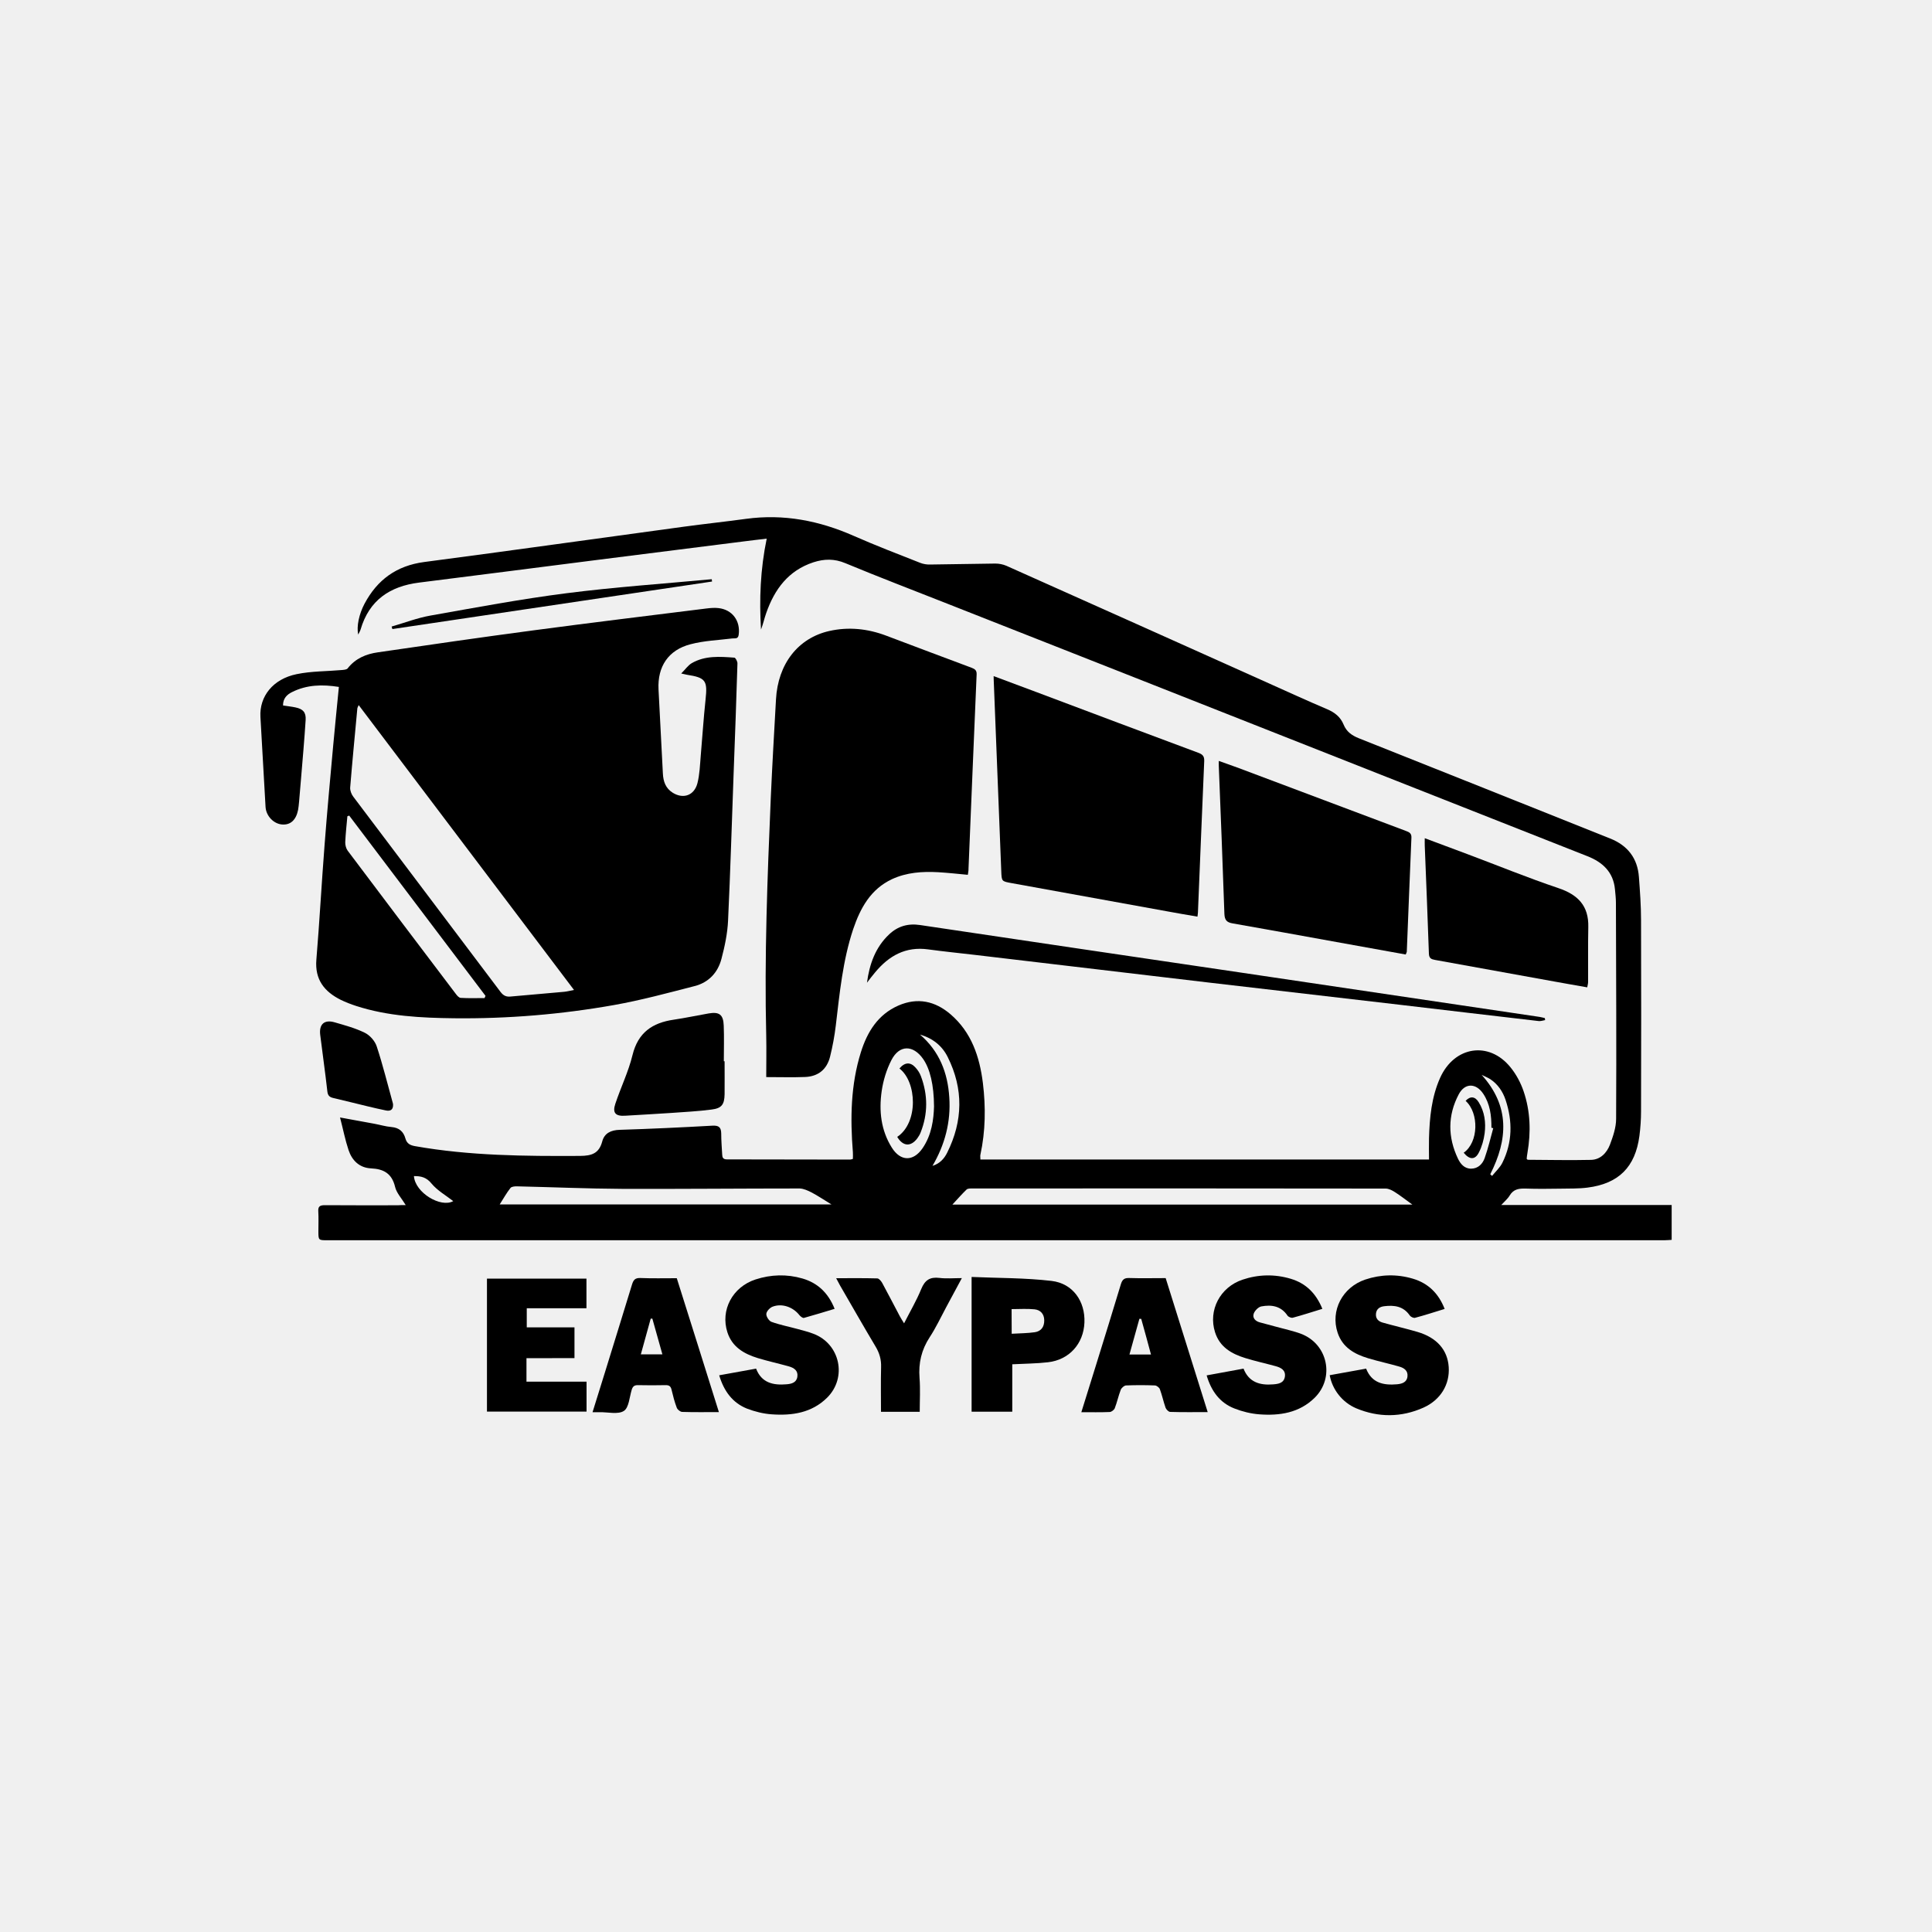
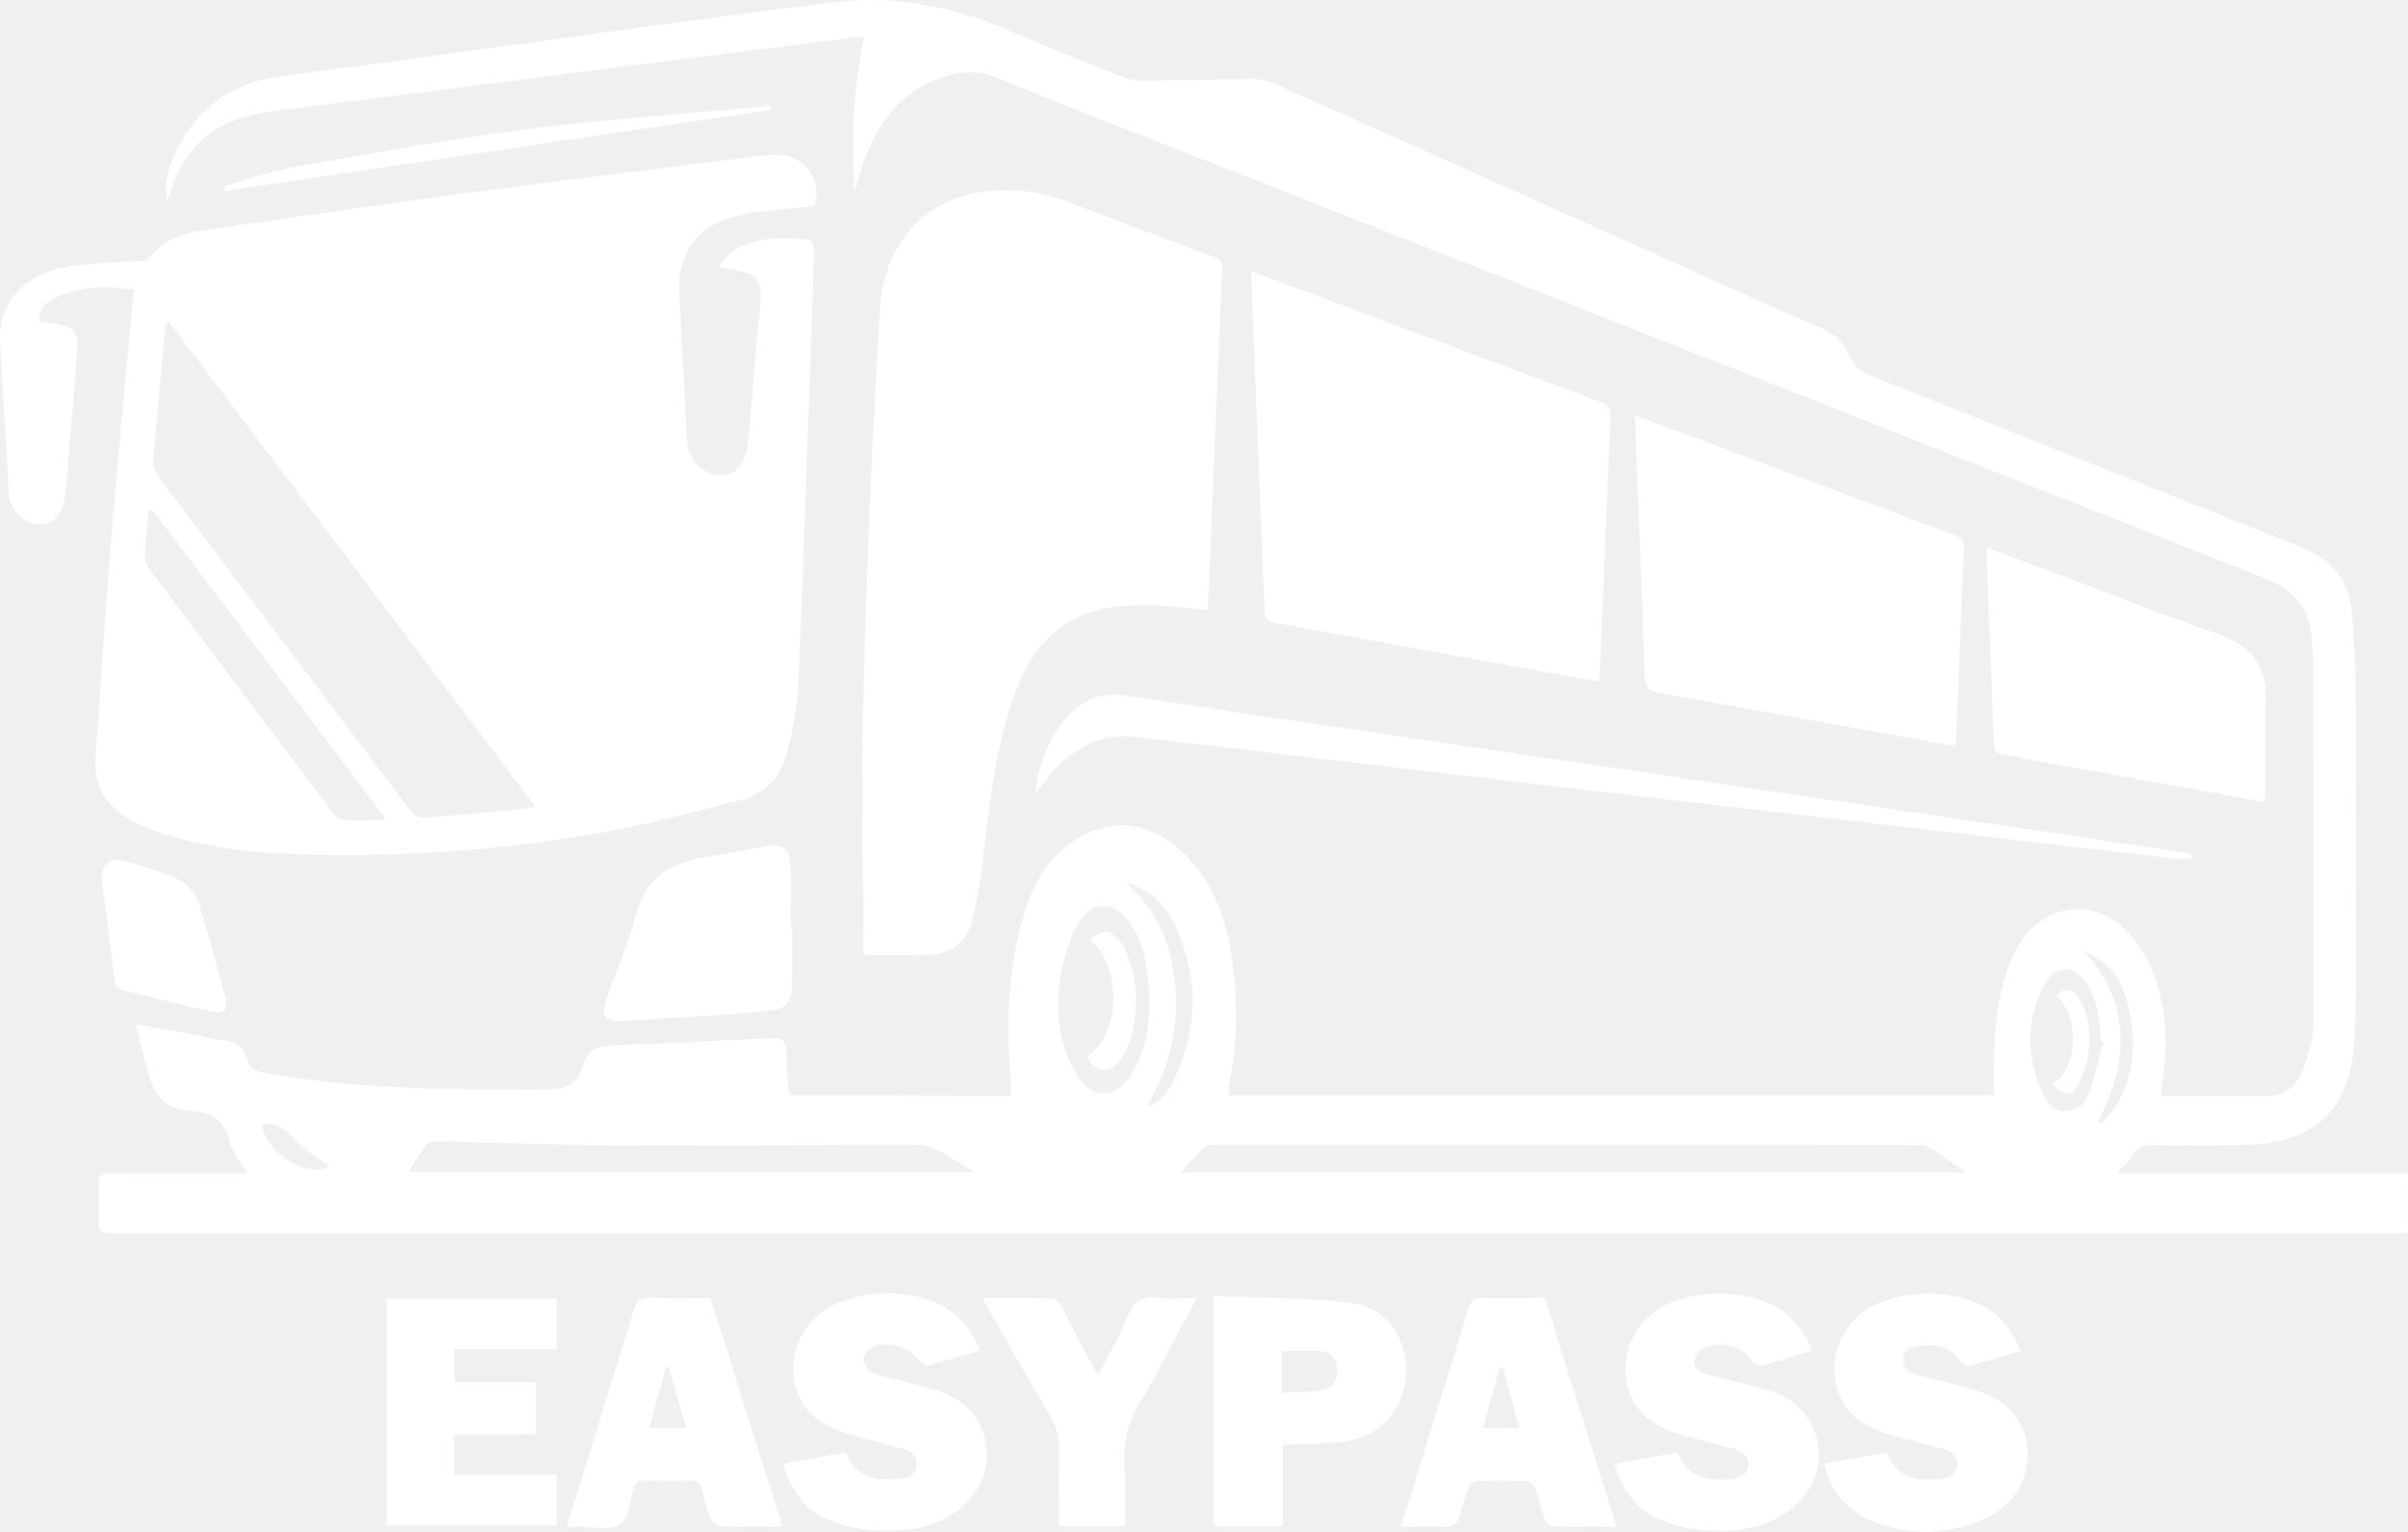
- <svg xmlns="http://www.w3.org/2000/svg" version="1.1" id="Layer_1" x="0px" y="0px" viewBox="0 0 2000 2000" style="enable-background:new 0 0 2000 2000;" xml:space="preserve">
+ <svg xmlns="http://www.w3.org/2000/svg" version="1.1" id="Layer_1" x="0px" y="0px" viewBox="0 0 2004 1275.1" style="enable-background:new 0 0 2004 1275.1;" xml:space="preserve">
+   <style type="text/css">
+ 	.st0{fill:#FFFFFF;}
+ </style>
  <g>
-     <path d="M420,1247.5c-4.3-7.1-9.5-12.5-11-18.8c-3.3-13.9-11.8-18.6-24.9-19.2c-12.1-0.6-19.7-8.2-23.3-19   c-3.5-10.5-5.6-21.4-8.8-33.7c12.9,2.4,24.2,4.4,35.5,6.5c5.9,1.1,11.8,2.9,17.8,3.4c7.9,0.7,12.4,4.7,14.4,11.9   c1.5,5.3,4.9,7,10,7.9c56.6,10,113.6,10.4,170.8,10.1c12.1-0.1,19.6-2.6,22.9-14.9c2.3-8.7,9-11.8,18-12.1c32-1,64-2.5,96-4.3   c6.8-0.4,9.1,1.7,9.2,8.2c0,7.2,0.6,14.4,1,21.6c0.1,3.1,0.9,5.1,4.9,5.1c42.5,0,85,0.1,127.5,0.2c0.9,0,1.7-0.4,2.9-0.7   c0-2.5,0.2-4.7,0-7c-2.8-34.9-2.3-69.7,8.3-103.5c6.6-21,17.6-39,38.9-48.3c19.8-8.6,37.9-4.6,53.8,9c21.8,18.7,30.2,44,33.6,71.4   c3,24.8,2.7,49.6-2.6,74.1c-0.3,1.3,0,2.7,0,4.9c154.6,0,308.9,0,464.4,0c0-7.3-0.2-14.6,0-21.9c0.6-21.4,2.6-42.7,11.5-62.6   c14.7-32.8,50.6-38.4,72.8-11c5.9,7.2,10.6,16,13.6,24.8c7.1,20.8,7.7,42.3,4,63.9c-0.4,2-0.6,4.1-0.8,6.1c0.5,0.4,0.8,1,1.2,1   c21.8,0.1,43.6,0.6,65.4,0.1c9.7-0.2,16.3-7.2,19.6-15.7c3.2-8.6,6.4-17.8,6.4-26.8c0.4-74.6,0-149.1-0.2-223.7   c0-4.6-0.6-9.3-1-13.9c-1.7-17.9-12.8-28.1-28.6-34.3c-71.5-28.2-142.9-56.4-214.4-84.6c-78.4-30.9-156.7-61.9-235.1-92.8   c-71-28-142.1-56-213.1-84c-35.2-13.9-70.6-27.4-105.5-41.9c-11.4-4.8-22-4.5-33.1-0.9c-25.9,8.5-40.2,27.9-48.8,52.5   c-2,5.6-3.2,11.4-5.4,17.1c-1.9-31.2-0.7-62.3,5.9-94.1c-9.2,1.1-17.4,2-25.6,3.1c-50.7,6.4-101.3,12.8-152,19.2   c-60.8,7.7-121.5,15.6-182.3,23.2c-30.2,3.8-51.6,18.2-60.5,48.5c-0.5,1.7-1.5,3.3-2.5,5.3c-1.8-8.4,0.8-21.1,6.6-32   c13.2-24.8,33.1-39.3,61.7-43.1c89.7-11.8,179.4-24.4,269.1-36.6c21.4-2.9,42.8-5.2,64.2-8.1c38.9-5.3,75.7,1.9,111.3,17.6   c22.7,10,45.9,18.9,69,28c3.1,1.2,6.7,1.8,10.1,1.7c22.5-0.2,45-0.8,67.6-1c3.8,0,7.9,0.8,11.4,2.3   c89.9,40.1,179.7,80.4,269.5,120.7c20.8,9.3,41.4,18.8,62.4,27.7c8,3.4,13.9,8,17.2,16c3,7.4,8.6,11.3,15.9,14.2   c86.7,34.4,173.3,69.1,260,103.7c18.1,7.2,28.4,20.4,29.8,39.9c1.1,14.8,2.2,29.7,2.2,44.5c0.2,66,0.2,131.9,0,197.9   c0,8.6-0.6,17.2-1.7,25.7c-4.3,32.1-21.4,49.3-53.7,53.4c-9.4,1.2-19,0.9-28.5,1.1c-11.8,0.2-23.7,0.3-35.5-0.1   c-6.9-0.2-12.6,0.5-16.6,7.2c-2.1,3.5-5.4,6.2-8.7,9.8c58.8,0,117.3,0,176.4,0c0,12.4,0,23.9,0,36.1c-2.5,0.1-5,0.4-7.5,0.4   c-461.4,0-922.7,0-1384.1,0c-9.3,0-9.3,0-9.3-9.5c0-6.7,0.3-13.5-0.1-20.2c-0.4-5.4,1.7-6.6,6.8-6.6c25.1,0.2,50.2,0.1,75.3,0.1   C414,1247.5,416.4,1247.5,420,1247.5z M1462.1,1247c-7-5.1-12.3-9.2-17.9-12.8c-2.9-1.9-6.5-3.8-9.8-3.8   c-142.6-0.2-285.1-0.2-427.7-0.1c-2,0-4.7-0.1-6,1c-4.9,4.7-9.4,9.9-14.8,15.7C1144.8,1247,1302.5,1247,1462.1,1247z M517.3,1246.8   c114.6,0,228.1,0,343.4,0c-7.9-4.8-14-8.9-20.4-12.3c-3.9-2-8.4-4.1-12.6-4.2c-61.3,0-122.6,0.6-183.8,0.4   c-36.2-0.2-72.4-1.8-108.5-2.6c-2.3-0.1-5.7,0.2-6.9,1.6C524.4,1234.9,521.3,1240.5,517.3,1246.8z M966.9,1145.5   c-0.1-22.5-4.2-39.1-11.3-49.3c-10.3-14.7-24.6-14.8-32.8,1.2c-5.1,9.9-8.5,21.1-10.1,32.2c-2.9,20.3-0.8,40.4,10.5,58.4   c9,14.4,22.2,14.6,31.8,0.7C964.6,1174.7,966.5,1158.6,966.9,1145.5z M1545.8,1167.9c-0.6-0.2-1.3-0.4-1.9-0.5   c0.1-12.5-1.4-24.6-8.5-35.2c-7.5-11.2-19-11.3-25.3,0.6c-11.6,21.9-11.4,44.5-0.8,66.7c2.6,5.4,6.7,10.4,13.7,10.3   c7.2-0.1,11.8-5,13.9-10.9C1540.5,1188.8,1542.9,1178.3,1545.8,1167.9z M952.4,1071c20,17.2,28.7,39.5,30.3,65   c1.7,25.4-4.5,48.9-17.4,70.9c7.5-2.3,12.1-7.4,15.2-13.6c16.4-32.9,17-66.1,0.6-99C975.4,1082.7,965.6,1074.8,952.4,1071z    M1542.7,1215.6c0.6,0.6,1.3,1.1,1.9,1.7c3.6-4.5,8.2-8.6,10.7-13.7c10.4-21,10.6-42.9,3.3-64.9c-2.9-8.7-8-16.3-15.8-21.5   c-2.8-1.8-6-3-9-4.5C1563.2,1145.3,1560.9,1179.7,1542.7,1215.6z M428.5,1217.5c1.2,17.2,27.8,33.1,40.7,25.9   c-7.4-5.8-16.3-10.8-22.4-18.1C441.5,1218.7,435.8,1217.4,428.5,1217.5z" />
-     <path d="M705.2,697.2c4.4-4.4,7.1-8.5,10.9-10.7c13.8-8,29.1-6.8,44.1-5.7c1.3,0.1,3.3,4,3.2,6.1c-1.1,37.4-2.5,74.7-3.9,112.1   c-1.9,51.3-3.4,102.6-5.8,153.8c-0.6,13.3-3.4,26.7-6.8,39.6c-3.7,14.4-13.3,24.7-27.9,28.4c-27.6,7.1-55.2,14.6-83.3,19.6   c-54.7,9.7-110,14.3-165.7,13.7c-34.2-0.4-68.3-2.1-101.2-12.7c-5.5-1.8-11-3.9-16.1-6.4c-17-8.5-26.9-21-25.2-41.5   c3.3-39.6,5.4-79.2,8.5-118.8c2.6-34.3,5.8-68.5,8.9-102.7c1.8-20.1,3.9-40.1,5.9-60.9c-16.9-2.7-33.3-2.4-48.8,5.5   c-5,2.5-9.1,6.5-9,13.7c4.3,0.7,8.6,1.1,12.8,2c7.8,1.6,11.1,5,10.6,13c-1.3,20.4-3.1,40.7-4.8,61.1c-0.6,7.9-1.3,15.7-2,23.6   c-0.3,2.8-0.5,5.6-1,8.3c-2.1,10.6-7.9,15.9-16.6,15.2c-8.8-0.7-16.5-8.8-17.1-18.1c-1.8-31.1-3.6-62.1-5.3-93.2   c-1.2-21.2,12.9-39.3,37.4-44.3c15.3-3.2,31.3-2.9,47-4.3c2-0.2,4.9-0.4,5.9-1.7c8-10.3,19.1-14.9,31.2-16.6   c53.3-7.8,106.5-15.5,159.9-22.6c60-8,120.2-15.3,180.3-22.8c4.1-0.5,8.4-0.9,12.5-0.4c14.3,1.6,22.8,13.2,20.9,27.5   c-0.6,4.8-3.8,3.6-6.6,3.9c-14.4,1.8-29.2,2.3-43.2,6c-23,5.9-34.4,23.1-33.2,46.8c1.4,29,3.1,57.9,4.5,86.9   c0.4,8.4,2.8,15.4,10.3,20.1c10.9,6.7,22.2,2.8,25.5-10c2.3-9.1,2.6-18.8,3.4-28.3c1.7-19.4,2.9-38.9,5-58.3   c2.1-19.5,0.2-22.6-19.3-25.6C709.9,698.2,708.8,698,705.2,697.2z M371.3,729.9c-1,2.4-1.4,2.9-1.4,3.6   c-2.5,27.2-5.2,54.5-7.4,81.8c-0.2,3.1,1.3,6.9,3.2,9.4c50.8,67.5,101.8,134.8,152.5,202.2c2.9,3.8,5.9,5.2,10.5,4.7   c18.5-1.7,37-3.2,55.4-4.9c3-0.3,6-1.1,10.1-1.9C519.6,926.1,445.8,828.5,371.3,729.9z M501.6,1033.2c0.3-0.8,0.7-1.5,1-2.3   c-47-62.2-94.1-124.4-141.1-186.6c-0.6,0.2-1.3,0.5-1.9,0.7c-0.8,8.9-1.8,17.8-2.2,26.8c-0.1,2.9,0.8,6.5,2.5,8.8   c37.2,49.5,74.5,98.9,111.9,148.2c1.3,1.8,3.3,4.1,5.1,4.2C485.2,1033.5,493.4,1033.2,501.6,1033.2z" />
-     <path d="M1001.9,905.6c-10.6-1-20.6-2.1-30.8-2.7c-16.4-0.9-32.6,0.2-47.7,7.2c-22.2,10.4-32.8,30-40.2,51.8   c-10.8,32.4-14,66.2-18,99.8c-1.3,10.8-3.3,21.6-5.9,32.1c-3.3,13.3-12.4,20.6-26,21.1c-12.7,0.5-25.4,0.1-40.1,0.1   c0-13.8,0.3-28.1,0-42.4c-2-82.2,1.2-164.3,4.7-246.4c1.5-34.1,3.5-68.2,5.4-102.2c2-36.7,22.8-63.5,55.2-70.8   c20-4.5,39.7-2.4,58.8,4.8c29.5,11.1,59,22.3,88.6,33.3c3.4,1.3,5.3,2.7,5.1,6.9c-2.9,67-5.6,134-8.4,201.1   C1002.7,901.2,1002.2,903.3,1001.9,905.6z" />
-     <path d="M1028.6,699.9c15.2,5.7,30,11.2,44.7,16.7c55.8,21,111.6,42,167.5,62.8c4.5,1.7,6,3.8,5.8,8.6   c-2.3,52.2-4.3,104.4-6.5,156.6c0,1.1-0.3,2.3-0.5,4.3c-10.7-1.8-21.1-3.6-31.4-5.5c-53.7-9.7-107.3-19.5-161-29.2   c-10.4-1.9-10.3-1.8-10.7-12.6c-2.6-65.9-5.2-131.7-7.8-197.6C1028.6,702.9,1028.6,701.7,1028.6,699.9z" />
-     <path d="M1455.2,988.1c-24.2-4.4-47.9-8.7-71.6-12.9c-35.8-6.5-71.7-13-107.5-19.3c-6-1-8.3-3.3-8.6-9.7c-1.7-51-3.8-102-5.8-153   c-0.1-1.5,0-3.1,0-5.5c7.5,2.7,14.2,5,20.9,7.5c57.5,21.6,115,43.3,172.6,64.9c3.4,1.3,6.1,2.3,5.9,7c-1.7,39.4-3.2,78.8-4.8,118.2   C1456.2,986,1455.7,986.7,1455.2,988.1z" />
-     <path d="M1474.9,867.7c15.3,5.7,29.6,11,43.9,16.4c31.5,11.8,62.7,24.6,94.5,35.3c20.2,6.8,31.4,18.3,30.9,40.2   c-0.4,19-0.1,38-0.2,57c0,1.6-0.5,3.1-0.9,5.5c-11.7-2.1-23.1-4-34.4-6.1c-41.1-7.4-82.1-14.9-123.2-22.3c-3.8-0.7-6.1-1.6-6.3-6.4   c-1.3-37.3-2.8-74.6-4.3-111.9C1474.8,873.1,1474.9,870.9,1474.9,867.7z" />
-     <path d="M744.5,1423.7c13.1-2.4,25.4-4.6,38.2-6.9c5.7,14.9,17.9,17.4,31.7,16.2c4.9-0.4,10.1-1.7,11-7.7c1-6.4-3.4-9.3-8.7-10.8   c-10.7-3-21.6-5.4-32.2-8.6c-14.2-4.4-26.5-11.3-31.5-26.7c-7.4-22.9,5.2-46.9,29.1-54.7c16-5.2,32.4-5.7,48.6-1   c15.9,4.6,26.8,15.1,33.3,31.4c-10.7,3.2-21.2,6.5-31.8,9.4c-1.2,0.3-3.5-1.5-4.6-2.8c-6.6-8.5-18.1-12.6-27.9-8.8   c-2.8,1.1-6.3,4.8-6.4,7.5c-0.2,2.7,2.8,7.3,5.4,8.2c8.9,3.2,18.3,5,27.4,7.5c5.4,1.5,10.8,2.8,15.9,4.8   c27.7,10.4,35.2,45.4,14.2,66.2c-16,15.8-36.3,18.7-57.4,17.2c-8.6-0.6-17.4-2.8-25.5-5.9C758.3,1452.2,749.4,1440.1,744.5,1423.7z   " />
-     <path d="M1368.9,1354.9c-10.7,3.3-20.6,6.5-30.6,9.2c-1.6,0.4-4.5-0.8-5.5-2.2c-6.7-10-16.6-11.5-27.1-9.5c-3,0.6-6.6,4.2-7.8,7.3   c-1.7,4.7,1.8,8,6.2,9.2c10.2,2.9,20.6,5.4,30.9,8.2c4,1.1,8.1,2.2,11.9,3.7c27.6,10.5,35.1,45.4,14,66.2   c-16,15.7-36.3,18.7-57.4,17.1c-8.6-0.7-17.4-2.8-25.5-6c-15.3-5.9-24.1-18.1-28.9-34.3c12.9-2.4,25.3-4.6,38.2-7   c5.5,14.1,16.9,17.4,30.5,16.3c5.4-0.4,11.2-1.2,12.3-7.9c1-6.7-3.9-9.4-9.4-10.9c-10.5-2.9-21.1-5.2-31.5-8.4   c-14.2-4.4-26.5-11.3-31.4-26.8c-7.2-22.6,5.1-46.6,28.5-54.4c16.4-5.5,33.2-5.9,49.9-0.9C1352,1328.5,1362.4,1339,1368.9,1354.9z" />
-     <path d="M1376.5,1423.6c12.5-2.2,24.9-4.5,37.7-6.8c5.9,15.1,18.2,17.4,32.1,16.2c4.9-0.5,10-1.9,10.7-8c0.7-6-3.4-8.9-8.4-10.3   c-10.7-3.1-21.5-5.4-32.2-8.6c-14.2-4.3-26.6-11.1-31.7-26.5c-7.6-22.8,4.9-47,28.6-55c16.2-5.4,32.8-5.8,49.3-0.9   c15.9,4.7,26.6,15.2,32.9,31.3c-10.4,3.2-20.5,6.5-30.7,9.2c-1.5,0.4-4.4-1-5.4-2.4c-6.6-9.7-16.2-10.9-26.5-9.6   c-4.2,0.5-8,2.5-8.5,7.7c-0.5,5.1,2.4,7.9,6.8,9.2c12,3.4,24.2,6.2,36.2,9.7c20,5.9,31.1,18.6,32.3,36.3c1.2,17.9-8.2,34-26.2,42.1   c-22.9,10.2-46.4,10.3-69.5,0.7C1389.4,1451.7,1379.2,1438.4,1376.5,1423.6z" />
-     <path d="M545,1406c0,8.7,0,16,0,24.3c20.8,0,41.3,0,62.2,0c0,10.7,0,20.6,0,31c-34.3,0-68.5,0-103.1,0c0-45.8,0-91.4,0-137.7   c34.1,0,68.3,0,103,0c0,10,0,20,0,30.7c-20.6,0-40.9,0-61.8,0c0,6.8,0,12.9,0,19.8c16.1,0,32.5,0,49.4,0c0,10.8,0,20.9,0,31.8   C578.3,1406,561.9,1406,545,1406z" />
-     <path d="M1005.8,1321.9c27.9,1.2,55.5,0.9,82.8,4.1c22.1,2.6,34.9,21.2,34,43.1c-0.9,22-15.8,38.6-37.7,41.1   c-11.9,1.4-24,1.4-37,2.1c0,8.2,0,16.4,0,24.7c0,8.1,0,16.1,0,24.4c-14.5,0-28.1,0-42.1,0   C1005.8,1415.4,1005.8,1369.6,1005.8,1321.9z M1047.3,1380.7c8.5-0.5,16.4-0.5,24-1.6c6.5-1,9.8-5.6,9.7-12.4   c-0.1-6.7-4.1-10.7-10.1-11.3c-7.7-0.8-15.5-0.2-23.7-0.2C1047.3,1363.4,1047.3,1371.2,1047.3,1380.7z" />
-     <path d="M897.5,1017.3c2.5-19.1,8.7-36.7,23-50.1c8.9-8.4,19.5-11.5,32-9.6c110.9,16.6,221.8,32.9,332.7,49.3   c102.9,15.2,205.7,30.5,308.6,45.8c1.8,0.3,3.6,0.8,5.4,1.2c0.1,0.7,0.2,1.4,0.3,2.1c-2.2,0.4-4.4,1.2-6.6,1   c-47.7-5.5-95.5-11.2-143.2-16.8c-65.9-7.7-131.9-15.3-197.8-23c-80.9-9.5-161.8-19.1-242.7-28.7c-16.1-1.9-32.3-3.5-48.4-5.7   c-23.2-3.2-40.5,6.5-54.8,23.7C903.1,1009.9,900.3,1013.6,897.5,1017.3z" />
-     <path d="M744.2,1461.8c-13.5,0-25.8,0.2-38.1-0.2c-1.9-0.1-4.8-2.4-5.5-4.3c-2.3-6-3.9-12.3-5.4-18.6c-0.8-3.6-2.5-4.9-6.2-4.8   c-9.5,0.2-19,0.2-28.5,0c-3.7-0.1-5.4,1.2-6.5,4.6c-2.4,7.7-2.9,18.7-8.2,22.1c-6.1,3.9-16.6,1.1-25.2,1.3c-2.1,0-4.1,0-7.2,0   c4.4-14,8.5-27.4,12.7-40.8c9.4-30.5,18.9-61,28.2-91.5c1.4-4.6,3.2-6.8,8.5-6.6c12.3,0.5,24.6,0.2,37.8,0.2   C715.1,1369,729.5,1415,744.2,1461.8z M675.3,1365c-0.6,0-1.1,0.1-1.7,0.1c-3.4,12.2-6.8,24.4-10.2,36.9c7.9,0,14.7,0,22.3,0   C682.1,1389.2,678.7,1377.1,675.3,1365z" />
-     <path d="M1206.7,1323.1c14.5,46.3,28.9,92.1,43.5,138.7c-13.5,0-26.2,0.2-38.8-0.2c-1.7,0-4.1-2.5-4.8-4.3   c-2.2-6.3-3.6-12.9-5.9-19.2c-0.6-1.7-3.3-3.8-5.1-3.9c-10-0.4-20-0.4-29.9,0c-2,0.1-4.7,2.5-5.5,4.5c-2.4,6.2-3.8,12.9-6.2,19.1   c-0.7,1.7-3.3,3.8-5.2,3.9c-9.5,0.4-19,0.2-29.4,0.2c5.2-16.7,10.2-32.8,15.2-48.8c8.6-27.8,17.3-55.7,25.7-83.6   c1.4-4.7,3.4-6.7,8.6-6.5C1181.2,1323.4,1193.5,1323.1,1206.7,1323.1z M1181.4,1365.3c-0.6,0-1.2-0.1-1.9-0.1   c-3.4,12.2-6.8,24.3-10.3,37c7.7,0,14.6,0,22.3,0C1188.1,1389.5,1184.8,1377.4,1181.4,1365.3z" />
-     <path d="M750.1,1098.6c0,11.4,0.1,22.8,0,34.1c-0.2,10.7-3,14.6-13.5,15.9c-13.8,1.8-27.7,2.5-41.6,3.5c-16,1.1-32,1.9-48,2.9   c-9.8,0.6-13.2-2.9-10-12.4c5.6-16.9,13.6-33.2,17.8-50.5c5.7-23.2,20.5-33.3,42.5-36.5c12.2-1.8,24.2-4.4,36.3-6.5   c11-1.9,15.2,1.2,15.6,12.6c0.5,12.3,0.1,24.6,0.1,36.9C749.7,1098.6,749.9,1098.6,750.1,1098.6z" />
-     <path d="M995.7,1323.1c-5.7,10.7-10.9,20.4-16.2,30.1c-5.6,10.4-10.6,21.2-17.1,31.1c-8.5,13-11.7,26.7-10.5,42.1   c0.9,11.5,0.2,23.1,0.2,35.1c-13.5,0-26.4,0-40.1,0c0-15.6-0.3-30.8,0.1-46.1c0.3-8-1.7-14.8-5.8-21.6   c-12.5-20.9-24.5-42.1-36.7-63.1c-1.2-2.1-2.3-4.4-4-7.5c14.8,0,28.6-0.2,42.5,0.2c1.8,0,4,2.7,5.1,4.6   c6.2,11.4,12.1,22.9,18.2,34.4c1.1,2.2,2.5,4.2,4.5,7.5c6.4-12.6,13-23.8,17.8-35.6c3.8-9.2,9-12.6,18.8-11.4   C979.7,1323.8,987.2,1323.1,995.7,1323.1z" />
-     <path d="M406.9,1143.4c0.2,5.6-2.9,7.1-7.6,6.1c-6.4-1.3-12.7-2.8-19-4.3c-11.7-2.8-23.4-5.8-35.1-8.5c-3.9-0.9-5.8-2.4-6.3-6.7   c-2.2-19.6-5-39.1-7.4-58.6c-1.4-11.1,4.2-16.2,14.9-13.1c10.7,3.1,21.5,6,31.4,10.9c5.2,2.6,10.4,8.5,12.2,14.1   c6.3,19.1,11.1,38.7,16.5,58.1C406.8,1142.1,406.8,1142.9,406.9,1143.4z" />
-     <path d="M405.4,648.6c13.5-3.9,26.7-9,40.4-11.4c46.8-8.3,93.6-17.1,140.7-23.1c49.9-6.4,100.2-9.8,150.3-14.5   c0.1,0.8,0.2,1.6,0.3,2.4c-110.3,16.4-220.6,32.8-330.9,49.2C405.9,650.4,405.7,649.5,405.4,648.6z" />
-     <path d="M928.8,1176.9c22.1-14.7,20.4-56.9,2.3-70.8c5.4-6.5,11.3-7,16.7-0.9c2.3,2.5,4.3,5.6,5.5,8.8c7.3,19.4,7.4,39-0.3,58.4   c-0.8,2.1-2.1,4.2-3.4,6C942.8,1187.4,934.7,1186.8,928.8,1176.9z" />
-     <path d="M1515.2,1193.3c15.5-10.8,16-41.1,2-53.7c4.7-5.1,9.8-4.8,13.6,1.5c6.1,9.9,7.5,21,6.1,32.1c-0.9,6.7-2.8,13.7-5.9,19.7   C1527.1,1200.9,1521.2,1200.7,1515.2,1193.3z" />
+     <path class="st0" d="M206.4,976.8c-5.9-9.7-13-17.1-15.1-25.8c-4.5-19.1-16.2-25.5-34.2-26.3c-16.6-0.8-27-11.2-32-26.1   c-4.8-14.4-7.7-29.4-12.1-46.2c17.7,3.3,33.2,6,48.7,8.9c8.1,1.5,16.2,4,24.4,4.7c10.8,1,17,6.4,19.8,16.3   c2.1,7.3,6.7,9.6,13.7,10.8c77.6,13.7,155.8,14.3,234.3,13.9c16.6-0.1,26.9-3.6,31.4-20.4c3.2-11.9,12.3-16.2,24.7-16.6   c43.9-1.4,87.8-3.4,131.7-5.9c9.3-0.5,12.5,2.3,12.6,11.2c0,9.9,0.8,19.8,1.4,29.6c0.1,4.3,1.2,7,6.7,7c58.3,0,116.6,0.1,174.9,0.3   c1.2,0,2.3-0.5,4-1c0-3.4,0.3-6.4,0-9.6c-3.8-47.9-3.2-95.6,11.4-142c9.1-28.8,24.1-53.5,53.4-66.3c27.2-11.8,52-6.3,73.8,12.3   c29.9,25.7,41.4,60.4,46.1,97.9c4.1,34,3.7,68-3.6,101.6c-0.4,1.8,0,3.7,0,6.7c212.1,0,423.7,0,637,0c0-10-0.3-20,0-30   c0.8-29.4,3.6-58.6,15.8-85.9c20.2-45,69.4-52.7,99.9-15.1c8.1,9.9,14.5,21.9,18.7,34c9.7,28.5,10.6,58,5.5,87.6   c-0.5,2.7-0.8,5.6-1.1,8.4c0.7,0.5,1.1,1.4,1.6,1.4c29.9,0.1,59.8,0.8,89.7,0.1c13.3-0.3,22.4-9.9,26.9-21.5   c4.4-11.8,8.8-24.4,8.8-36.8c0.5-102.3,0-204.5-0.3-306.8c0-6.3-0.8-12.8-1.4-19.1c-2.3-24.6-17.6-38.5-39.2-47   c-98.1-38.7-196-77.4-294.1-116c-107.5-42.4-214.9-84.9-322.5-127.3c-97.4-38.4-194.9-76.8-292.3-115.2   c-48.3-19.1-96.8-37.6-144.7-57.5c-15.6-6.6-30.2-6.2-45.4-1.2c-35.5,11.7-55.1,38.3-66.9,72c-2.7,7.7-4.4,15.6-7.4,23.5   c-2.6-42.8-1-85.5,8.1-129.1c-12.6,1.5-23.9,2.7-35.1,4.3c-69.5,8.8-139,17.6-208.5,26.3C392,71.6,308.7,82.5,225.3,92.9   c-41.4,5.2-70.8,25-83,66.5c-0.7,2.3-2.1,4.5-3.4,7.3c-2.5-11.5,1.1-28.9,9.1-43.9c18.1-34,45.4-53.9,84.6-59.1   c123-16.2,246.1-33.5,369.1-50.2c29.4-4,58.7-7.1,88.1-11.1C743.1-4.9,793.6,5,842.4,26.5c31.1,13.7,63,25.9,94.6,38.4   c4.3,1.6,9.2,2.5,13.9,2.3c30.9-0.3,61.7-1.1,92.7-1.4c5.2,0,10.8,1.1,15.6,3.2c123.3,55,246.5,110.3,369.7,165.6   c28.5,12.8,56.8,25.8,85.6,38c11,4.7,19.1,11,23.6,21.9c4.1,10.2,11.8,15.5,21.8,19.5c118.9,47.2,237.7,94.8,356.6,142.2   c24.8,9.9,39,28,40.9,54.7c1.5,20.3,3,40.7,3,61c0.3,90.5,0.3,180.9,0,271.5c0,11.8-0.8,23.6-2.3,35.3c-5.9,44-29.4,67.6-73.7,73.2   c-12.9,1.6-26.1,1.2-39.1,1.5c-16.2,0.3-32.5,0.4-48.7-0.1c-9.5-0.3-17.3,0.7-22.8,9.9c-2.9,4.8-7.4,8.5-11.9,13.4   c80.7,0,160.9,0,242,0c0,17,0,32.8,0,49.5c-3.4,0.1-6.9,0.5-10.3,0.5c-632.9,0-1265.6,0-1898.5,0c-12.8,0-12.8,0-12.8-13   c0-9.2,0.4-18.5-0.1-27.7c-0.5-7.4,2.3-9.1,9.3-9.1c34.4,0.3,68.9,0.1,103.3,0.1C198.2,976.8,201.5,976.8,206.4,976.8z    M1635.8,976.1c-9.6-7-16.9-12.6-24.6-17.6c-4-2.6-8.9-5.2-13.4-5.2c-195.6-0.3-391.1-0.3-586.7-0.1c-2.7,0-6.4-0.1-8.2,1.4   c-6.7,6.4-12.9,13.6-20.3,21.5C1200.6,976.1,1416.9,976.1,1635.8,976.1z M339.9,975.8c157.2,0,312.9,0,471,0   c-10.8-6.6-19.2-12.2-28-16.9c-5.3-2.7-11.5-5.6-17.3-5.8c-84.1,0-168.2,0.8-252.1,0.5c-49.7-0.3-99.3-2.5-148.8-3.6   c-3.2-0.1-7.8,0.3-9.5,2.2C349.6,959.5,345.3,967.2,339.9,975.8z M956.6,836.9c-0.1-30.9-5.8-53.6-15.5-67.6   c-14.1-20.2-33.7-20.3-45,1.6c-7,13.6-11.7,28.9-13.9,44.2c-4,27.8-1.1,55.4,14.4,80.1c12.3,19.8,30.5,20,43.6,1   C953.4,876.9,956,854.9,956.6,836.9z M1750.6,867.6c-0.8-0.3-1.8-0.5-2.6-0.7c0.1-17.1-1.9-33.7-11.7-48.3   c-10.3-15.4-26.1-15.5-34.7,0.8c-15.9,30-15.6,61-1.1,91.5c3.6,7.4,9.2,14.3,18.8,14.1c9.9-0.1,16.2-6.9,19.1-15   C1743.4,896.3,1746.6,881.9,1750.6,867.6z M936.7,734.7c27.4,23.6,39.4,54.2,41.6,89.2c2.3,34.8-6.2,67.1-23.9,97.3   c10.3-3.2,16.6-10.2,20.8-18.7c22.5-45.1,23.3-90.7,0.8-135.8C968.2,750.8,954.8,739.9,936.7,734.7z M1746.4,933   c0.8,0.8,1.8,1.5,2.6,2.3c4.9-6.2,11.2-11.8,14.7-18.8c14.3-28.8,14.5-58.8,4.5-89c-4-11.9-11-22.4-21.7-29.5   c-3.8-2.5-8.2-4.1-12.3-6.2C1774.5,836.6,1771.3,883.8,1746.4,933z M218.1,935.7c1.6,23.6,38.1,45.4,55.8,35.5   c-10.2-8-22.4-14.8-30.7-24.8C235.9,937.3,228.1,935.5,218.1,935.7z" />
+     <path class="st0" d="M597.6,222c6-6,9.7-11.7,15-14.7c18.9-11,39.9-9.3,60.5-7.8c1.8,0.1,4.5,5.5,4.4,8.4   c-1.5,51.3-3.4,102.5-5.3,153.8c-2.6,70.4-4.7,140.7-8,211c-0.8,18.2-4.7,36.6-9.3,54.3c-5.1,19.8-18.2,33.9-38.3,39   c-37.9,9.7-75.7,20-114.3,26.9c-75,13.3-150.9,19.6-227.3,18.8c-46.9-0.5-93.7-2.9-138.8-17.4c-7.5-2.5-15.1-5.3-22.1-8.8   c-23.3-11.7-36.9-28.8-34.6-56.9c4.5-54.3,7.4-108.6,11.7-163c3.6-47,8-94,12.2-140.9c2.5-27.6,5.3-55,8.1-83.5   c-23.2-3.7-45.7-3.3-66.9,7.5c-6.9,3.4-12.5,8.9-12.3,18.8c5.9,1,11.8,1.5,17.6,2.7c10.7,2.2,15.2,6.9,14.5,17.8   c-1.8,28-4.3,55.8-6.6,83.8c-0.8,10.8-1.8,21.5-2.7,32.4c-0.4,3.8-0.7,7.7-1.4,11.4c-2.9,14.5-10.8,21.8-22.8,20.8   c-12.1-1-22.6-12.1-23.5-24.8c-2.5-42.7-4.9-85.2-7.3-127.8c-1.6-29.1,17.7-53.9,51.3-60.8c21-4.4,42.9-4,64.5-5.9   c2.7-0.3,6.7-0.5,8.1-2.3c11-14.1,26.2-20.4,42.8-22.8c73.1-10.7,146.1-21.3,219.3-31c82.3-11,164.9-21,247.3-31.3   c5.6-0.7,11.5-1.2,17.1-0.5c19.6,2.2,31.3,18.1,28.7,37.7c-0.8,6.6-5.2,4.9-9.1,5.3c-19.8,2.5-40.1,3.2-59.3,8.2   c-31.5,8.1-47.2,31.7-45.5,64.2c1.9,39.8,4.3,79.4,6.2,119.2c0.5,11.5,3.8,21.1,14.1,27.6c15,9.2,30.5,3.8,35-13.7   c3.2-12.5,3.6-25.8,4.7-38.8c2.3-26.6,4-53.4,6.9-80c2.9-26.7,0.3-31-26.5-35.1C604,223.3,602.5,223.1,597.6,222z M139.6,266.8   c-1.4,3.3-1.9,4-1.9,4.9c-3.4,37.3-7.1,74.8-10.2,112.2c-0.3,4.3,1.8,9.5,4.4,12.9c69.7,92.6,139.6,184.9,209.2,277.4   c4,5.2,8.1,7.1,14.4,6.4c25.4-2.3,50.8-4.4,76-6.7c4.1-0.4,8.2-1.5,13.9-2.6C343,535.9,241.8,402.1,139.6,266.8z M318.3,682.9   c0.4-1.1,1-2.1,1.4-3.2c-64.5-85.3-129.1-170.6-193.5-256c-0.8,0.3-1.8,0.7-2.6,1c-1.1,12.2-2.5,24.4-3,36.8   c-0.1,4,1.1,8.9,3.4,12.1c51,67.9,102.2,135.7,153.5,203.3c1.8,2.5,4.5,5.6,7,5.8C295.8,683.3,307.1,682.9,318.3,682.9z" />
+     <path class="st0" d="M1004.6,507.8c-14.5-1.4-28.3-2.9-42.2-3.7c-22.5-1.2-44.7,0.3-65.4,9.9c-30.5,14.3-45,41.2-55.1,71.1   c-14.8,44.4-19.2,90.8-24.7,136.9c-1.8,14.8-4.5,29.6-8.1,44c-4.5,18.2-17,28.3-35.7,28.9c-17.4,0.7-34.8,0.1-55,0.1   c0-18.9,0.4-38.5,0-58.2c-2.7-112.8,1.6-225.4,6.4-338c2.1-46.8,4.8-93.5,7.4-140.2c2.7-50.3,31.3-87.1,75.7-97.1   c27.4-6.2,54.5-3.3,80.7,6.6c40.5,15.2,80.9,30.6,121.5,45.7c4.7,1.8,7.3,3.7,7,9.5c-4,91.9-7.7,183.8-11.5,275.8   C1005.7,501.8,1005,504.7,1004.6,507.8z" />
+     <path class="st0" d="M1041.2,225.7c20.8,7.8,41.2,15.4,61.3,22.9c76.5,28.8,153.1,57.6,229.8,86.1c6.2,2.3,8.2,5.2,8,11.8   c-3.2,71.6-5.9,143.2-8.9,214.8c0,1.5-0.4,3.2-0.7,5.9c-14.7-2.5-28.9-4.9-43.1-7.5c-73.7-13.3-147.2-26.7-220.8-40.1   c-14.3-2.6-14.1-2.5-14.7-17.3c-3.6-90.4-7.1-180.6-10.7-271C1041.2,229.8,1041.2,228.1,1041.2,225.7z" />
+     <path class="st0" d="M1626.3,621c-33.2-6-65.7-11.9-98.2-17.7c-49.1-8.9-98.3-17.8-147.5-26.5c-8.2-1.4-11.4-4.5-11.8-13.3   c-2.3-70-5.2-139.9-8-209.9c-0.1-2.1,0-4.3,0-7.5c10.3,3.7,19.5,6.9,28.7,10.3c78.9,29.6,157.7,59.4,236.8,89   c4.7,1.8,8.4,3.2,8.1,9.6c-2.3,54-4.4,108.1-6.6,162.1C1627.7,618.1,1627,619.1,1626.3,621z" />
+     <path class="st0" d="M1653.4,455.8c21,7.8,40.6,15.1,60.2,22.5c43.2,16.2,86,33.7,129.6,48.4c27.7,9.3,43.1,25.1,42.4,55.1   c-0.5,26.1-0.1,52.1-0.3,78.2c0,2.2-0.7,4.3-1.2,7.5c-16-2.9-31.7-5.5-47.2-8.4c-56.4-10.2-112.6-20.4-169-30.6   c-5.2-1-8.4-2.2-8.6-8.8c-1.8-51.2-3.8-102.3-5.9-153.5C1653.2,463.2,1653.4,460.2,1653.4,455.8z" />
+     <path class="st0" d="M651.5,1218.5c18-3.3,34.8-6.3,52.4-9.5c7.8,20.4,24.6,23.9,43.5,22.2c6.7-0.5,13.9-2.3,15.1-10.6   c1.4-8.8-4.7-12.8-11.9-14.8c-14.7-4.1-29.6-7.4-44.2-11.8c-19.5-6-36.3-15.5-43.2-36.6c-10.2-31.4,7.1-64.3,39.9-75   c21.9-7.1,44.4-7.8,66.7-1.4c21.8,6.3,36.8,20.7,45.7,43.1c-14.7,4.4-29.1,8.9-43.6,12.9c-1.6,0.4-4.8-2.1-6.3-3.8   c-9.1-11.7-24.8-17.3-38.3-12.1c-3.8,1.5-8.6,6.6-8.8,10.3c-0.3,3.7,3.8,10,7.4,11.2c12.2,4.4,25.1,6.9,37.6,10.3   c7.4,2.1,14.8,3.8,21.8,6.6c38,14.3,48.3,62.3,19.5,90.8c-21.9,21.7-49.8,25.7-78.7,23.6c-11.8-0.8-23.9-3.8-35-8.1   C670.4,1257.6,658.2,1241,651.5,1218.5z" />
+     <path class="st0" d="M1508,1124.1c-14.7,4.5-28.3,8.9-42,12.6c-2.2,0.5-6.2-1.1-7.5-3c-9.2-13.7-22.8-15.8-37.2-13   c-4.1,0.8-9.1,5.8-10.7,10c-2.3,6.4,2.5,11,8.5,12.6c14,4,28.3,7.4,42.4,11.2c5.5,1.5,11.1,3,16.3,5.1   c37.9,14.4,48.1,62.3,19.2,90.8c-21.9,21.5-49.8,25.7-78.7,23.5c-11.8-1-23.9-3.8-35-8.2c-21-8.1-33.1-24.8-39.6-47   c17.7-3.3,34.7-6.3,52.4-9.6c7.5,19.3,23.2,23.9,41.8,22.4c7.4-0.5,15.4-1.6,16.9-10.8c1.4-9.2-5.3-12.9-12.9-15   c-14.4-4-28.9-7.1-43.2-11.5c-19.5-6-36.3-15.5-43.1-36.8c-9.9-31,7-63.9,39.1-74.6c22.5-7.5,45.5-8.1,68.4-1.2   C1484.8,1087.9,1499.1,1102.3,1508,1124.1z" />
+     <path class="st0" d="M1518.4,1218.4c17.1-3,34.2-6.2,51.7-9.3c8.1,20.7,25,23.9,44,22.2c6.7-0.7,13.7-2.6,14.7-11   c1-8.2-4.7-12.2-11.5-14.1c-14.7-4.3-29.5-7.4-44.2-11.8c-19.5-5.9-36.5-15.2-43.5-36.3c-10.4-31.3,6.7-64.5,39.2-75.4   c22.2-7.4,45-8,67.6-1.2c21.8,6.4,36.5,20.8,45.1,42.9c-14.3,4.4-28.1,8.9-42.1,12.6c-2.1,0.5-6-1.4-7.4-3.3   c-9.1-13.3-22.2-15-36.3-13.2c-5.8,0.7-11,3.4-11.7,10.6c-0.7,7,3.3,10.8,9.3,12.6c16.5,4.7,33.2,8.5,49.7,13.3   c27.4,8.1,42.7,25.5,44.3,49.8c1.6,24.6-11.2,46.6-35.9,57.7c-31.4,14-63.6,14.1-95.3,1C1536.1,1256.9,1522.1,1238.7,1518.4,1218.4   z" />
+     <path class="st0" d="M377.9,1194.2c0,11.9,0,21.9,0,33.3c28.5,0,56.6,0,85.3,0c0,14.7,0,28.3,0,42.5c-47,0-94,0-141.4,0   c0-62.8,0-125.4,0-188.9c46.8,0,93.7,0,141.3,0c0,13.7,0,27.4,0,42.1c-28.3,0-56.1,0-84.8,0c0,9.3,0,17.7,0,27.2   c22.1,0,44.6,0,67.8,0c0,14.8,0,28.7,0,43.6C423.5,1194.2,401,1194.2,377.9,1194.2z" />
+     <path class="st0" d="M1009.9,1078.9c38.3,1.6,76.1,1.2,113.6,5.6c30.3,3.6,47.9,29.1,46.6,59.1c-1.2,30.2-21.7,52.9-51.7,56.4   c-16.3,1.9-32.9,1.9-50.8,2.9c0,11.2,0,22.5,0,33.9c0,11.1,0,22.1,0,33.5c-19.9,0-38.5,0-57.7,0   C1009.9,1207.1,1009.9,1144.3,1009.9,1078.9z M1066.8,1159.5c11.7-0.7,22.5-0.7,32.9-2.2c8.9-1.4,13.4-7.7,13.3-17   c-0.1-9.2-5.6-14.7-13.9-15.5c-10.6-1.1-21.3-0.3-32.5-0.3C1066.8,1135.8,1066.8,1146.5,1066.8,1159.5z" />
+     <path class="st0" d="M861.4,661c3.4-26.2,11.9-50.3,31.5-68.7c12.2-11.5,26.7-15.8,43.9-13.2c152.1,22.8,304.2,45.1,456.4,67.6   c141.1,20.8,282.2,41.8,423.3,62.8c2.5,0.4,4.9,1.1,7.4,1.6c0.1,1,0.3,1.9,0.4,2.9c-3,0.5-6,1.6-9.1,1.4   c-65.4-7.5-131-15.4-196.4-23c-90.4-10.6-180.9-21-271.3-31.5c-111-13-221.9-26.2-332.9-39.4c-22.1-2.6-44.3-4.8-66.4-7.8   c-31.8-4.4-55.6,8.9-75.2,32.5C869.1,650.9,865.2,656,861.4,661z" />
+     <path class="st0" d="M651.1,1270.8c-18.5,0-35.4,0.3-52.3-0.3c-2.6-0.1-6.6-3.3-7.5-5.9c-3.2-8.2-5.3-16.9-7.4-25.5   c-1.1-4.9-3.4-6.7-8.5-6.6c-13,0.3-26.1,0.3-39.1,0c-5.1-0.1-7.4,1.6-8.9,6.3c-3.3,10.6-4,25.7-11.2,30.3   c-8.4,5.3-22.8,1.5-34.6,1.8c-2.9,0-5.6,0-9.9,0c6-19.2,11.7-37.6,17.4-56c12.9-41.8,25.9-83.7,38.7-125.5   c1.9-6.3,4.4-9.3,11.7-9.1c16.9,0.7,33.7,0.3,51.8,0.3C611.2,1143.5,630.9,1206.6,651.1,1270.8z M556.6,1138   c-0.8,0-1.5,0.1-2.3,0.1c-4.7,16.7-9.3,33.5-14,50.6c10.8,0,20.2,0,30.6,0C565.9,1171.2,561.2,1154.6,556.6,1138z" />
+     <path class="st0" d="M1285.5,1080.5c19.9,63.5,39.6,126.3,59.7,190.3c-18.5,0-35.9,0.3-53.2-0.3c-2.3,0-5.6-3.4-6.6-5.9   c-3-8.6-4.9-17.7-8.1-26.3c-0.8-2.3-4.5-5.2-7-5.3c-13.7-0.5-27.4-0.5-41,0c-2.7,0.1-6.4,3.4-7.5,6.2c-3.3,8.5-5.2,17.7-8.5,26.2   c-1,2.3-4.5,5.2-7.1,5.3c-13,0.5-26.1,0.3-40.3,0.3c7.1-22.9,14-45,20.8-66.9c11.8-38.1,23.7-76.4,35.3-114.7   c1.9-6.4,4.7-9.2,11.8-8.9C1250.5,1080.9,1267.4,1080.5,1285.5,1080.5z M1250.8,1138.4c-0.8,0-1.6-0.1-2.6-0.1   c-4.7,16.7-9.3,33.3-14.1,50.8c10.6,0,20,0,30.6,0C1260,1171.6,1255.4,1155,1250.8,1138.4z" />
+     <path class="st0" d="M659.2,772.6c0,15.6,0.1,31.3,0,46.8c-0.3,14.7-4.1,20-18.5,21.8c-18.9,2.5-38,3.4-57.1,4.8   c-21.9,1.5-43.9,2.6-65.8,4c-13.4,0.8-18.1-4-13.7-17c7.7-23.2,18.7-45.5,24.4-69.3c7.8-31.8,28.1-45.7,58.3-50.1   c16.7-2.5,33.2-6,49.8-8.9c15.1-2.6,20.8,1.6,21.4,17.3c0.7,16.9,0.1,33.7,0.1,50.6C658.6,772.6,658.9,772.6,659.2,772.6z" />
+     <path class="st0" d="M996.1,1080.5c-7.8,14.7-15,28-22.2,41.3c-7.7,14.3-14.5,29.1-23.5,42.7c-11.7,17.8-16,36.6-14.4,57.7   c1.2,15.8,0.3,31.7,0.3,48.1c-18.5,0-36.2,0-55,0c0-21.4-0.4-42.2,0.1-63.2c0.4-11-2.3-20.3-8-29.6c-17.1-28.7-33.6-57.7-50.3-86.6   c-1.6-2.9-3.2-6-5.5-10.3c20.3,0,39.2-0.3,58.3,0.3c2.5,0,5.5,3.7,7,6.3c8.5,15.6,16.6,31.4,25,47.2c1.5,3,3.4,5.8,6.2,10.3   c8.8-17.3,17.8-32.6,24.4-48.8c5.2-12.6,12.3-17.3,25.8-15.6C974.1,1081.5,984.4,1080.5,996.1,1080.5z" />
+     <path class="st0" d="M188.4,834c0.3,7.7-4,9.7-10.4,8.4c-8.8-1.8-17.4-3.8-26.1-5.9c-16-3.8-32.1-8-48.1-11.7   c-5.3-1.2-8-3.3-8.6-9.2c-3-26.9-6.9-53.6-10.2-80.4c-1.9-15.2,5.8-22.2,20.4-18c14.7,4.3,29.5,8.2,43.1,15   c7.1,3.6,14.3,11.7,16.7,19.3c8.6,26.2,15.2,53.1,22.6,79.7C188.3,832.2,188.3,833.3,188.4,834z" />
+     <path class="st0" d="M186.4,155.3c18.5-5.3,36.6-12.3,55.4-15.6c64.2-11.4,128.4-23.5,193-31.7c68.4-8.8,137.4-13.4,206.2-19.9   c0.1,1.1,0.3,2.2,0.4,3.3c-151.3,22.5-302.6,45-453.9,67.5C187.1,157.8,186.8,156.5,186.4,155.3z" />
+     <path class="st0" d="M904.3,880c30.3-20.2,28-78,3.2-97.1c7.4-8.9,15.5-9.6,22.9-1.2c3.2,3.4,5.9,7.7,7.5,12.1   c10,26.6,10.2,53.5-0.4,80.1c-1.1,2.9-2.9,5.8-4.7,8.2C923.5,894.4,912.4,893.5,904.3,880z" />
+     <path class="st0" d="M1708.6,902.5c21.3-14.8,21.9-56.4,2.7-73.7c6.4-7,13.4-6.6,18.7,2.1c8.4,13.6,10.3,28.8,8.4,44   c-1.2,9.2-3.8,18.8-8.1,27C1725,912.9,1716.9,912.6,1708.6,902.5z" />
  </g>
</svg>
